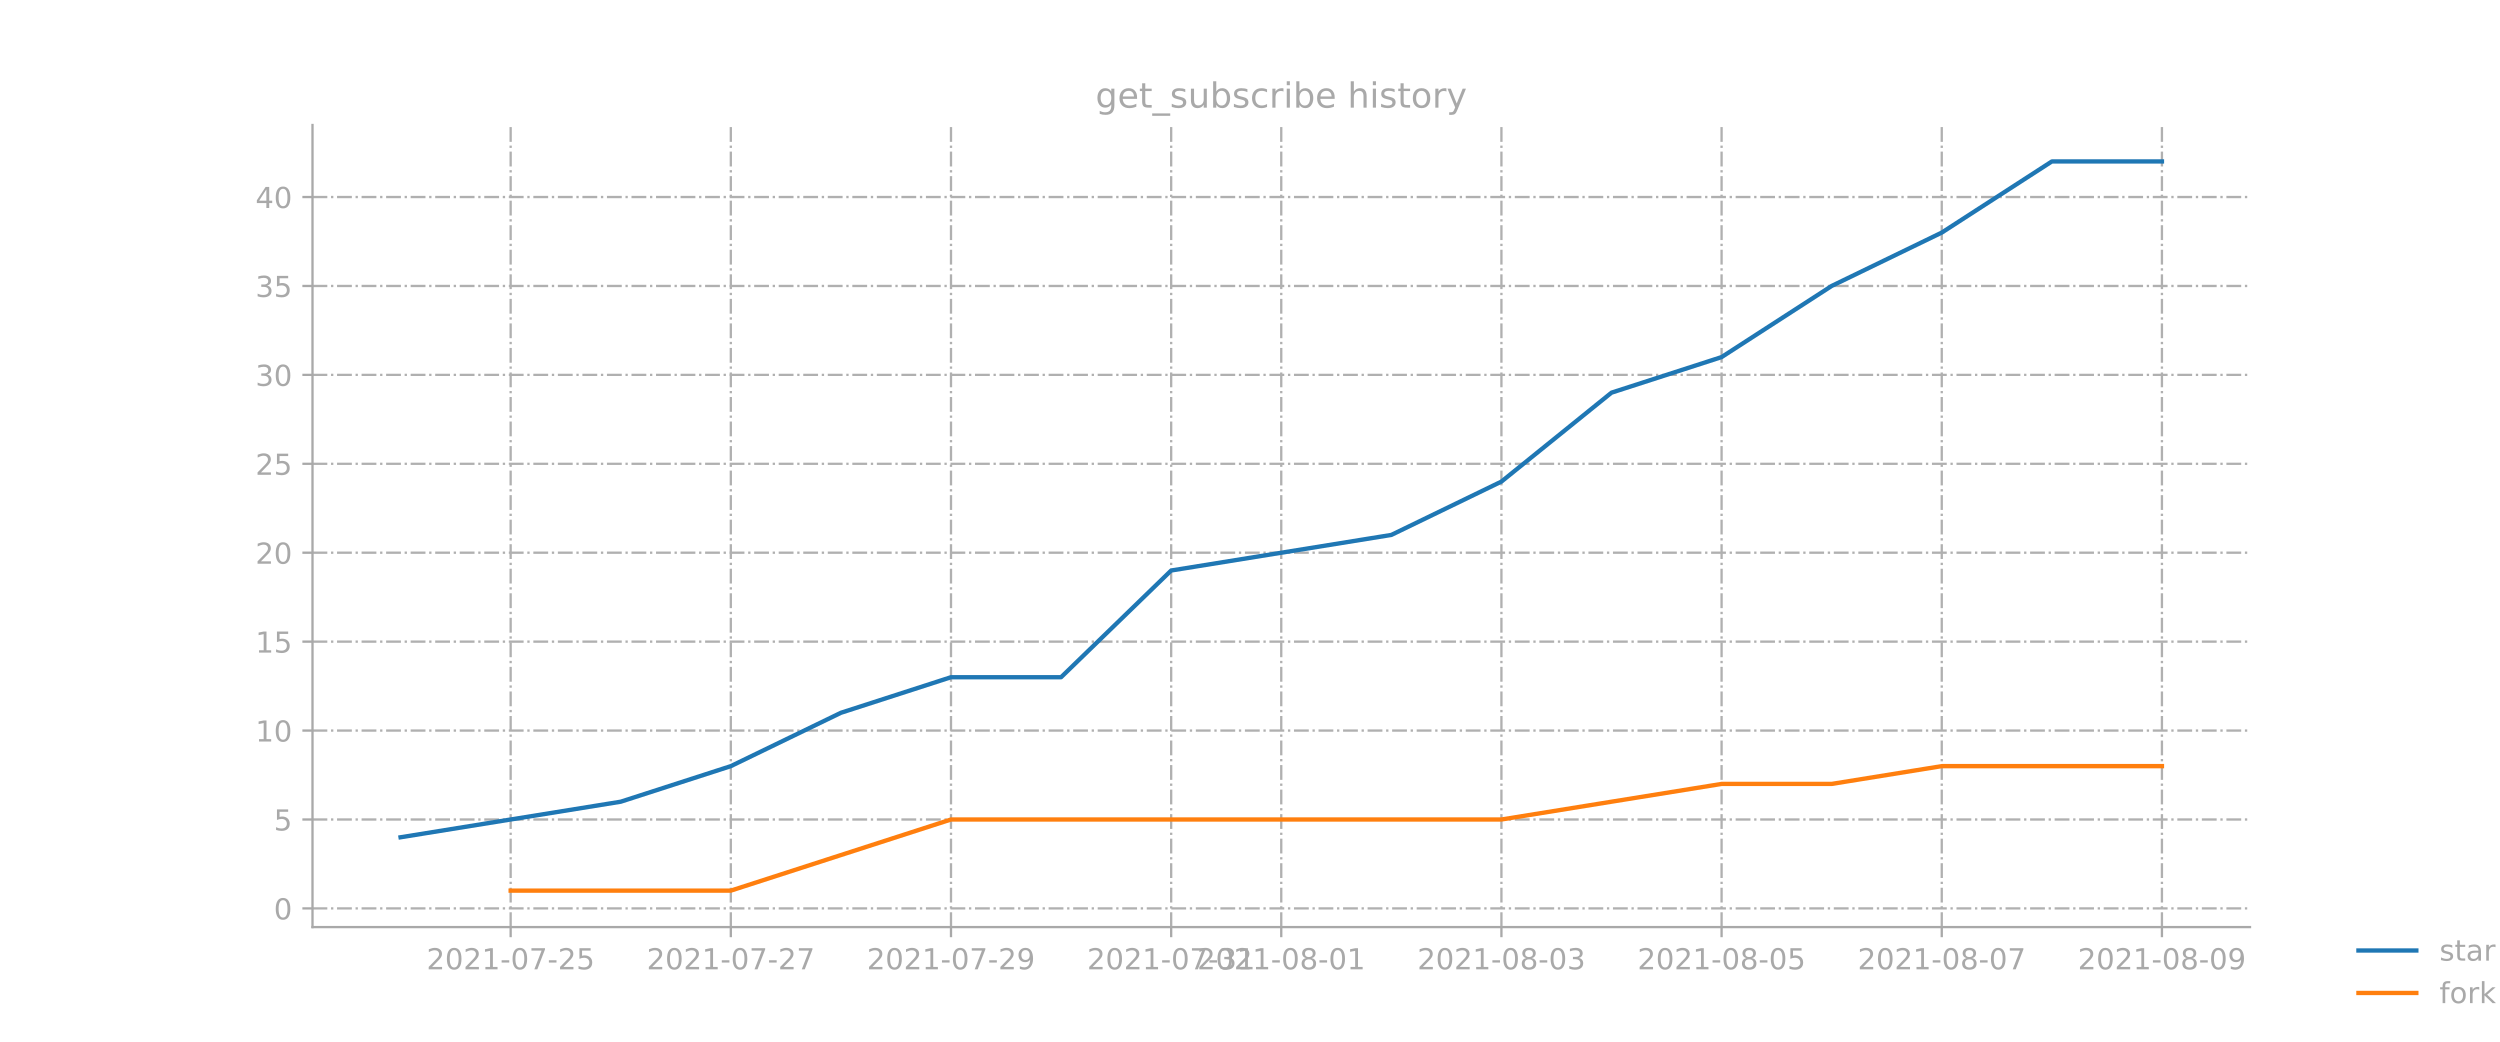
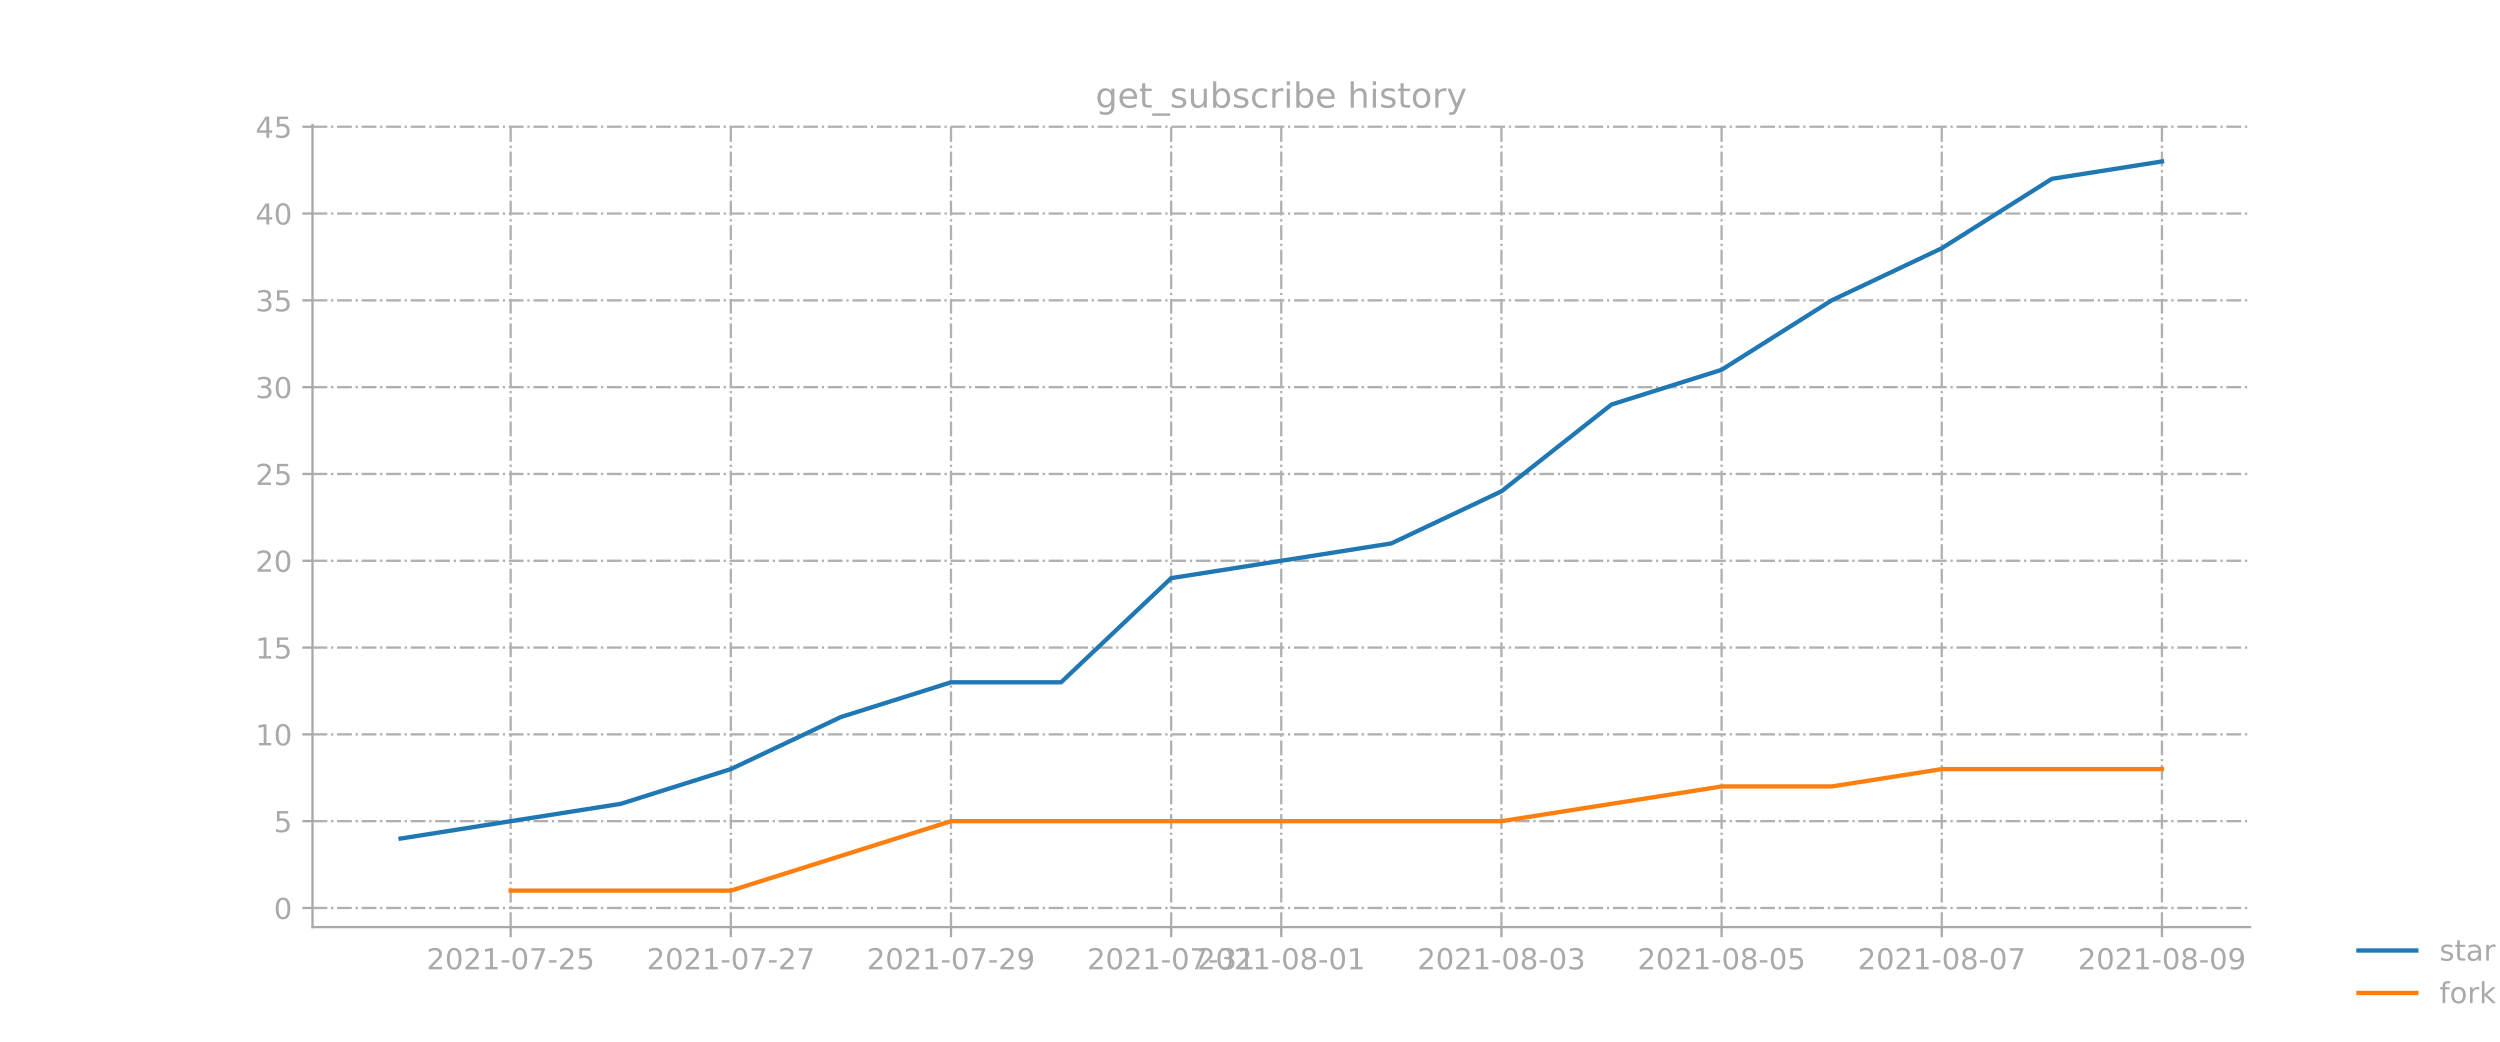
<svg xmlns="http://www.w3.org/2000/svg" xmlns:xlink="http://www.w3.org/1999/xlink" height="360pt" version="1.1" viewBox="0 0 864 360" width="864pt">
  <defs>
    <style type="text/css">*{stroke-linecap:butt;stroke-linejoin:round;}</style>
  </defs>
  <g id="figure_1">
    <g id="patch_1">
      <path d="M 0 360  L 864 360  L 864 0  L 0 0  z " style="fill:none;opacity:0;" />
    </g>
    <g id="axes_1">
      <g id="patch_2">
        <path d="M 108 320.4  L 777.6 320.4  L 777.6 43.2  L 108 43.2  z " style="fill:none;opacity:0;" />
      </g>
      <g id="matplotlib.axis_1">
        <g id="xtick_1">
          <g id="line2d_1">
-             <path clip-path="url(#p48934bc1ae)" d="M 176.482 320.4  L 176.482 43.2  " style="fill:none;stroke:#b0b0b0;stroke-dasharray:5.12,1.28,0.8,1.28;stroke-dashoffset:0;stroke-width:0.8;" />
+             <path clip-path="url(#p1b2b0b045e)" d="M 176.482 320.4  L 176.482 43.2  " style="fill:none;stroke:#b0b0b0;stroke-dasharray:5.12,1.28,0.8,1.28;stroke-dashoffset:0;stroke-width:0.8;" />
          </g>
          <g id="line2d_2">
            <defs>
-               <path d="M 0 0  L 0 3.5  " id="m4a10dcec93" style="stroke:#a9a9a9;stroke-width:0.8;" />
+               <path d="M 0 0  L 0 3.5  " id="m276e87dba4" style="stroke:#a9a9a9;stroke-width:0.8;" />
            </defs>
            <g>
-               <use style="fill:#a9a9a9;stroke:#a9a9a9;stroke-width:0.8;" x="176.482" xlink:href="#m4a10dcec93" y="320.4" />
+               <use style="fill:#a9a9a9;stroke:#a9a9a9;stroke-width:0.8;" x="176.482" xlink:href="#m276e87dba4" y="320.4" />
            </g>
          </g>
          <g id="text_1">
            <g style="fill:#a9a9a9;" transform="translate(147.424 334.9984)scale(0.1 -0.1)">
              <defs>
                <path d="M 1228 531  L 3431 531  L 3431 0  L 469 0  L 469 531  Q 828 903 1448 1529  Q 2069 2156 2228 2338  Q 2531 2678 2651 2914  Q 2772 3150 2772 3378  Q 2772 3750 2511 3984  Q 2250 4219 1831 4219  Q 1534 4219 1204 4116  Q 875 4013 500 3803  L 500 4441  Q 881 4594 1212 4672  Q 1544 4750 1819 4750  Q 2544 4750 2975 4387  Q 3406 4025 3406 3419  Q 3406 3131 3298 2873  Q 3191 2616 2906 2266  Q 2828 2175 2409 1742  Q 1991 1309 1228 531  z " id="DejaVuSans-32" transform="scale(0.015625)" />
                <path d="M 2034 4250  Q 1547 4250 1301 3770  Q 1056 3291 1056 2328  Q 1056 1369 1301 889  Q 1547 409 2034 409  Q 2525 409 2770 889  Q 3016 1369 3016 2328  Q 3016 3291 2770 3770  Q 2525 4250 2034 4250  z M 2034 4750  Q 2819 4750 3233 4129  Q 3647 3509 3647 2328  Q 3647 1150 3233 529  Q 2819 -91 2034 -91  Q 1250 -91 836 529  Q 422 1150 422 2328  Q 422 3509 836 4129  Q 1250 4750 2034 4750  z " id="DejaVuSans-30" transform="scale(0.015625)" />
                <path d="M 794 531  L 1825 531  L 1825 4091  L 703 3866  L 703 4441  L 1819 4666  L 2450 4666  L 2450 531  L 3481 531  L 3481 0  L 794 0  L 794 531  z " id="DejaVuSans-31" transform="scale(0.015625)" />
                <path d="M 313 2009  L 1997 2009  L 1997 1497  L 313 1497  L 313 2009  z " id="DejaVuSans-2d" transform="scale(0.015625)" />
                <path d="M 525 4666  L 3525 4666  L 3525 4397  L 1831 0  L 1172 0  L 2766 4134  L 525 4134  L 525 4666  z " id="DejaVuSans-37" transform="scale(0.015625)" />
                <path d="M 691 4666  L 3169 4666  L 3169 4134  L 1269 4134  L 1269 2991  Q 1406 3038 1543 3061  Q 1681 3084 1819 3084  Q 2600 3084 3056 2656  Q 3513 2228 3513 1497  Q 3513 744 3044 326  Q 2575 -91 1722 -91  Q 1428 -91 1123 -41  Q 819 9 494 109  L 494 744  Q 775 591 1075 516  Q 1375 441 1709 441  Q 2250 441 2565 725  Q 2881 1009 2881 1497  Q 2881 1984 2565 2268  Q 2250 2553 1709 2553  Q 1456 2553 1204 2497  Q 953 2441 691 2322  L 691 4666  z " id="DejaVuSans-35" transform="scale(0.015625)" />
              </defs>
              <use xlink:href="#DejaVuSans-32" />
              <use x="63.623" xlink:href="#DejaVuSans-30" />
              <use x="127.246" xlink:href="#DejaVuSans-32" />
              <use x="190.869" xlink:href="#DejaVuSans-31" />
              <use x="254.492" xlink:href="#DejaVuSans-2d" />
              <use x="290.576" xlink:href="#DejaVuSans-30" />
              <use x="354.199" xlink:href="#DejaVuSans-37" />
              <use x="417.822" xlink:href="#DejaVuSans-2d" />
              <use x="453.906" xlink:href="#DejaVuSans-32" />
              <use x="517.529" xlink:href="#DejaVuSans-35" />
            </g>
          </g>
        </g>
        <g id="xtick_2">
          <g id="line2d_3">
-             <path clip-path="url(#p48934bc1ae)" d="M 252.573 320.4  L 252.573 43.2  " style="fill:none;stroke:#b0b0b0;stroke-dasharray:5.12,1.28,0.8,1.28;stroke-dashoffset:0;stroke-width:0.8;" />
+             <path clip-path="url(#p1b2b0b045e)" d="M 252.573 320.4  L 252.573 43.2  " style="fill:none;stroke:#b0b0b0;stroke-dasharray:5.12,1.28,0.8,1.28;stroke-dashoffset:0;stroke-width:0.8;" />
          </g>
          <g id="line2d_4">
            <g>
-               <use style="fill:#a9a9a9;stroke:#a9a9a9;stroke-width:0.8;" x="252.573" xlink:href="#m4a10dcec93" y="320.4" />
+               <use style="fill:#a9a9a9;stroke:#a9a9a9;stroke-width:0.8;" x="252.573" xlink:href="#m276e87dba4" y="320.4" />
            </g>
          </g>
          <g id="text_2">
            <g style="fill:#a9a9a9;" transform="translate(223.5149 334.9984)scale(0.1 -0.1)">
              <use xlink:href="#DejaVuSans-32" />
              <use x="63.623" xlink:href="#DejaVuSans-30" />
              <use x="127.246" xlink:href="#DejaVuSans-32" />
              <use x="190.869" xlink:href="#DejaVuSans-31" />
              <use x="254.492" xlink:href="#DejaVuSans-2d" />
              <use x="290.576" xlink:href="#DejaVuSans-30" />
              <use x="354.199" xlink:href="#DejaVuSans-37" />
              <use x="417.822" xlink:href="#DejaVuSans-2d" />
              <use x="453.906" xlink:href="#DejaVuSans-32" />
              <use x="517.529" xlink:href="#DejaVuSans-37" />
            </g>
          </g>
        </g>
        <g id="xtick_3">
          <g id="line2d_5">
-             <path clip-path="url(#p48934bc1ae)" d="M 328.664 320.4  L 328.664 43.2  " style="fill:none;stroke:#b0b0b0;stroke-dasharray:5.12,1.28,0.8,1.28;stroke-dashoffset:0;stroke-width:0.8;" />
+             <path clip-path="url(#p1b2b0b045e)" d="M 328.664 320.4  L 328.664 43.2  " style="fill:none;stroke:#b0b0b0;stroke-dasharray:5.12,1.28,0.8,1.28;stroke-dashoffset:0;stroke-width:0.8;" />
          </g>
          <g id="line2d_6">
            <g>
-               <use style="fill:#a9a9a9;stroke:#a9a9a9;stroke-width:0.8;" x="328.664" xlink:href="#m4a10dcec93" y="320.4" />
+               <use style="fill:#a9a9a9;stroke:#a9a9a9;stroke-width:0.8;" x="328.664" xlink:href="#m276e87dba4" y="320.4" />
            </g>
          </g>
          <g id="text_3">
            <g style="fill:#a9a9a9;" transform="translate(299.6058 334.9984)scale(0.1 -0.1)">
              <defs>
                <path d="M 703 97  L 703 672  Q 941 559 1184 500  Q 1428 441 1663 441  Q 2288 441 2617 861  Q 2947 1281 2994 2138  Q 2813 1869 2534 1725  Q 2256 1581 1919 1581  Q 1219 1581 811 2004  Q 403 2428 403 3163  Q 403 3881 828 4315  Q 1253 4750 1959 4750  Q 2769 4750 3195 4129  Q 3622 3509 3622 2328  Q 3622 1225 3098 567  Q 2575 -91 1691 -91  Q 1453 -91 1209 -44  Q 966 3 703 97  z M 1959 2075  Q 2384 2075 2632 2365  Q 2881 2656 2881 3163  Q 2881 3666 2632 3958  Q 2384 4250 1959 4250  Q 1534 4250 1286 3958  Q 1038 3666 1038 3163  Q 1038 2656 1286 2365  Q 1534 2075 1959 2075  z " id="DejaVuSans-39" transform="scale(0.015625)" />
              </defs>
              <use xlink:href="#DejaVuSans-32" />
              <use x="63.623" xlink:href="#DejaVuSans-30" />
              <use x="127.246" xlink:href="#DejaVuSans-32" />
              <use x="190.869" xlink:href="#DejaVuSans-31" />
              <use x="254.492" xlink:href="#DejaVuSans-2d" />
              <use x="290.576" xlink:href="#DejaVuSans-30" />
              <use x="354.199" xlink:href="#DejaVuSans-37" />
              <use x="417.822" xlink:href="#DejaVuSans-2d" />
              <use x="453.906" xlink:href="#DejaVuSans-32" />
              <use x="517.529" xlink:href="#DejaVuSans-39" />
            </g>
          </g>
        </g>
        <g id="xtick_4">
          <g id="line2d_7">
-             <path clip-path="url(#p48934bc1ae)" d="M 404.755 320.4  L 404.755 43.2  " style="fill:none;stroke:#b0b0b0;stroke-dasharray:5.12,1.28,0.8,1.28;stroke-dashoffset:0;stroke-width:0.8;" />
+             <path clip-path="url(#p1b2b0b045e)" d="M 404.755 320.4  L 404.755 43.2  " style="fill:none;stroke:#b0b0b0;stroke-dasharray:5.12,1.28,0.8,1.28;stroke-dashoffset:0;stroke-width:0.8;" />
          </g>
          <g id="line2d_8">
            <g>
-               <use style="fill:#a9a9a9;stroke:#a9a9a9;stroke-width:0.8;" x="404.755" xlink:href="#m4a10dcec93" y="320.4" />
+               <use style="fill:#a9a9a9;stroke:#a9a9a9;stroke-width:0.8;" x="404.755" xlink:href="#m276e87dba4" y="320.4" />
            </g>
          </g>
          <g id="text_4">
            <g style="fill:#a9a9a9;" transform="translate(375.6967 334.9984)scale(0.1 -0.1)">
              <defs>
                <path d="M 2597 2516  Q 3050 2419 3304 2112  Q 3559 1806 3559 1356  Q 3559 666 3084 287  Q 2609 -91 1734 -91  Q 1441 -91 1130 -33  Q 819 25 488 141  L 488 750  Q 750 597 1062 519  Q 1375 441 1716 441  Q 2309 441 2620 675  Q 2931 909 2931 1356  Q 2931 1769 2642 2001  Q 2353 2234 1838 2234  L 1294 2234  L 1294 2753  L 1863 2753  Q 2328 2753 2575 2939  Q 2822 3125 2822 3475  Q 2822 3834 2567 4026  Q 2313 4219 1838 4219  Q 1578 4219 1281 4162  Q 984 4106 628 3988  L 628 4550  Q 988 4650 1302 4700  Q 1616 4750 1894 4750  Q 2613 4750 3031 4423  Q 3450 4097 3450 3541  Q 3450 3153 3228 2886  Q 3006 2619 2597 2516  z " id="DejaVuSans-33" transform="scale(0.015625)" />
              </defs>
              <use xlink:href="#DejaVuSans-32" />
              <use x="63.623" xlink:href="#DejaVuSans-30" />
              <use x="127.246" xlink:href="#DejaVuSans-32" />
              <use x="190.869" xlink:href="#DejaVuSans-31" />
              <use x="254.492" xlink:href="#DejaVuSans-2d" />
              <use x="290.576" xlink:href="#DejaVuSans-30" />
              <use x="354.199" xlink:href="#DejaVuSans-37" />
              <use x="417.822" xlink:href="#DejaVuSans-2d" />
              <use x="453.906" xlink:href="#DejaVuSans-33" />
              <use x="517.529" xlink:href="#DejaVuSans-31" />
            </g>
          </g>
        </g>
        <g id="xtick_5">
          <g id="line2d_9">
-             <path clip-path="url(#p48934bc1ae)" d="M 442.8 320.4  L 442.8 43.2  " style="fill:none;stroke:#b0b0b0;stroke-dasharray:5.12,1.28,0.8,1.28;stroke-dashoffset:0;stroke-width:0.8;" />
+             <path clip-path="url(#p1b2b0b045e)" d="M 442.8 320.4  L 442.8 43.2  " style="fill:none;stroke:#b0b0b0;stroke-dasharray:5.12,1.28,0.8,1.28;stroke-dashoffset:0;stroke-width:0.8;" />
          </g>
          <g id="line2d_10">
            <g>
-               <use style="fill:#a9a9a9;stroke:#a9a9a9;stroke-width:0.8;" x="442.8" xlink:href="#m4a10dcec93" y="320.4" />
+               <use style="fill:#a9a9a9;stroke:#a9a9a9;stroke-width:0.8;" x="442.8" xlink:href="#m276e87dba4" y="320.4" />
            </g>
          </g>
          <g id="text_5">
            <g style="fill:#a9a9a9;" transform="translate(413.7422 334.9984)scale(0.1 -0.1)">
              <defs>
                <path d="M 2034 2216  Q 1584 2216 1326 1975  Q 1069 1734 1069 1313  Q 1069 891 1326 650  Q 1584 409 2034 409  Q 2484 409 2743 651  Q 3003 894 3003 1313  Q 3003 1734 2745 1975  Q 2488 2216 2034 2216  z M 1403 2484  Q 997 2584 770 2862  Q 544 3141 544 3541  Q 544 4100 942 4425  Q 1341 4750 2034 4750  Q 2731 4750 3128 4425  Q 3525 4100 3525 3541  Q 3525 3141 3298 2862  Q 3072 2584 2669 2484  Q 3125 2378 3379 2068  Q 3634 1759 3634 1313  Q 3634 634 3220 271  Q 2806 -91 2034 -91  Q 1263 -91 848 271  Q 434 634 434 1313  Q 434 1759 690 2068  Q 947 2378 1403 2484  z M 1172 3481  Q 1172 3119 1398 2916  Q 1625 2713 2034 2713  Q 2441 2713 2670 2916  Q 2900 3119 2900 3481  Q 2900 3844 2670 4047  Q 2441 4250 2034 4250  Q 1625 4250 1398 4047  Q 1172 3844 1172 3481  z " id="DejaVuSans-38" transform="scale(0.015625)" />
              </defs>
              <use xlink:href="#DejaVuSans-32" />
              <use x="63.623" xlink:href="#DejaVuSans-30" />
              <use x="127.246" xlink:href="#DejaVuSans-32" />
              <use x="190.869" xlink:href="#DejaVuSans-31" />
              <use x="254.492" xlink:href="#DejaVuSans-2d" />
              <use x="290.576" xlink:href="#DejaVuSans-30" />
              <use x="354.199" xlink:href="#DejaVuSans-38" />
              <use x="417.822" xlink:href="#DejaVuSans-2d" />
              <use x="453.906" xlink:href="#DejaVuSans-30" />
              <use x="517.529" xlink:href="#DejaVuSans-31" />
            </g>
          </g>
        </g>
        <g id="xtick_6">
          <g id="line2d_11">
-             <path clip-path="url(#p48934bc1ae)" d="M 518.891 320.4  L 518.891 43.2  " style="fill:none;stroke:#b0b0b0;stroke-dasharray:5.12,1.28,0.8,1.28;stroke-dashoffset:0;stroke-width:0.8;" />
+             <path clip-path="url(#p1b2b0b045e)" d="M 518.891 320.4  L 518.891 43.2  " style="fill:none;stroke:#b0b0b0;stroke-dasharray:5.12,1.28,0.8,1.28;stroke-dashoffset:0;stroke-width:0.8;" />
          </g>
          <g id="line2d_12">
            <g>
-               <use style="fill:#a9a9a9;stroke:#a9a9a9;stroke-width:0.8;" x="518.891" xlink:href="#m4a10dcec93" y="320.4" />
+               <use style="fill:#a9a9a9;stroke:#a9a9a9;stroke-width:0.8;" x="518.891" xlink:href="#m276e87dba4" y="320.4" />
            </g>
          </g>
          <g id="text_6">
            <g style="fill:#a9a9a9;" transform="translate(489.8331 334.9984)scale(0.1 -0.1)">
              <use xlink:href="#DejaVuSans-32" />
              <use x="63.623" xlink:href="#DejaVuSans-30" />
              <use x="127.246" xlink:href="#DejaVuSans-32" />
              <use x="190.869" xlink:href="#DejaVuSans-31" />
              <use x="254.492" xlink:href="#DejaVuSans-2d" />
              <use x="290.576" xlink:href="#DejaVuSans-30" />
              <use x="354.199" xlink:href="#DejaVuSans-38" />
              <use x="417.822" xlink:href="#DejaVuSans-2d" />
              <use x="453.906" xlink:href="#DejaVuSans-30" />
              <use x="517.529" xlink:href="#DejaVuSans-33" />
            </g>
          </g>
        </g>
        <g id="xtick_7">
          <g id="line2d_13">
-             <path clip-path="url(#p48934bc1ae)" d="M 594.982 320.4  L 594.982 43.2  " style="fill:none;stroke:#b0b0b0;stroke-dasharray:5.12,1.28,0.8,1.28;stroke-dashoffset:0;stroke-width:0.8;" />
+             <path clip-path="url(#p1b2b0b045e)" d="M 594.982 320.4  L 594.982 43.2  " style="fill:none;stroke:#b0b0b0;stroke-dasharray:5.12,1.28,0.8,1.28;stroke-dashoffset:0;stroke-width:0.8;" />
          </g>
          <g id="line2d_14">
            <g>
-               <use style="fill:#a9a9a9;stroke:#a9a9a9;stroke-width:0.8;" x="594.982" xlink:href="#m4a10dcec93" y="320.4" />
+               <use style="fill:#a9a9a9;stroke:#a9a9a9;stroke-width:0.8;" x="594.982" xlink:href="#m276e87dba4" y="320.4" />
            </g>
          </g>
          <g id="text_7">
            <g style="fill:#a9a9a9;" transform="translate(565.924 334.9984)scale(0.1 -0.1)">
              <use xlink:href="#DejaVuSans-32" />
              <use x="63.623" xlink:href="#DejaVuSans-30" />
              <use x="127.246" xlink:href="#DejaVuSans-32" />
              <use x="190.869" xlink:href="#DejaVuSans-31" />
              <use x="254.492" xlink:href="#DejaVuSans-2d" />
              <use x="290.576" xlink:href="#DejaVuSans-30" />
              <use x="354.199" xlink:href="#DejaVuSans-38" />
              <use x="417.822" xlink:href="#DejaVuSans-2d" />
              <use x="453.906" xlink:href="#DejaVuSans-30" />
              <use x="517.529" xlink:href="#DejaVuSans-35" />
            </g>
          </g>
        </g>
        <g id="xtick_8">
          <g id="line2d_15">
-             <path clip-path="url(#p48934bc1ae)" d="M 671.073 320.4  L 671.073 43.2  " style="fill:none;stroke:#b0b0b0;stroke-dasharray:5.12,1.28,0.8,1.28;stroke-dashoffset:0;stroke-width:0.8;" />
+             <path clip-path="url(#p1b2b0b045e)" d="M 671.073 320.4  L 671.073 43.2  " style="fill:none;stroke:#b0b0b0;stroke-dasharray:5.12,1.28,0.8,1.28;stroke-dashoffset:0;stroke-width:0.8;" />
          </g>
          <g id="line2d_16">
            <g>
-               <use style="fill:#a9a9a9;stroke:#a9a9a9;stroke-width:0.8;" x="671.073" xlink:href="#m4a10dcec93" y="320.4" />
+               <use style="fill:#a9a9a9;stroke:#a9a9a9;stroke-width:0.8;" x="671.073" xlink:href="#m276e87dba4" y="320.4" />
            </g>
          </g>
          <g id="text_8">
            <g style="fill:#a9a9a9;" transform="translate(642.0149 334.9984)scale(0.1 -0.1)">
              <use xlink:href="#DejaVuSans-32" />
              <use x="63.623" xlink:href="#DejaVuSans-30" />
              <use x="127.246" xlink:href="#DejaVuSans-32" />
              <use x="190.869" xlink:href="#DejaVuSans-31" />
              <use x="254.492" xlink:href="#DejaVuSans-2d" />
              <use x="290.576" xlink:href="#DejaVuSans-30" />
              <use x="354.199" xlink:href="#DejaVuSans-38" />
              <use x="417.822" xlink:href="#DejaVuSans-2d" />
              <use x="453.906" xlink:href="#DejaVuSans-30" />
              <use x="517.529" xlink:href="#DejaVuSans-37" />
            </g>
          </g>
        </g>
        <g id="xtick_9">
          <g id="line2d_17">
-             <path clip-path="url(#p48934bc1ae)" d="M 747.164 320.4  L 747.164 43.2  " style="fill:none;stroke:#b0b0b0;stroke-dasharray:5.12,1.28,0.8,1.28;stroke-dashoffset:0;stroke-width:0.8;" />
+             <path clip-path="url(#p1b2b0b045e)" d="M 747.164 320.4  L 747.164 43.2  " style="fill:none;stroke:#b0b0b0;stroke-dasharray:5.12,1.28,0.8,1.28;stroke-dashoffset:0;stroke-width:0.8;" />
          </g>
          <g id="line2d_18">
            <g>
-               <use style="fill:#a9a9a9;stroke:#a9a9a9;stroke-width:0.8;" x="747.164" xlink:href="#m4a10dcec93" y="320.4" />
+               <use style="fill:#a9a9a9;stroke:#a9a9a9;stroke-width:0.8;" x="747.164" xlink:href="#m276e87dba4" y="320.4" />
            </g>
          </g>
          <g id="text_9">
            <g style="fill:#a9a9a9;" transform="translate(718.1058 334.9984)scale(0.1 -0.1)">
              <use xlink:href="#DejaVuSans-32" />
              <use x="63.623" xlink:href="#DejaVuSans-30" />
              <use x="127.246" xlink:href="#DejaVuSans-32" />
              <use x="190.869" xlink:href="#DejaVuSans-31" />
              <use x="254.492" xlink:href="#DejaVuSans-2d" />
              <use x="290.576" xlink:href="#DejaVuSans-30" />
              <use x="354.199" xlink:href="#DejaVuSans-38" />
              <use x="417.822" xlink:href="#DejaVuSans-2d" />
              <use x="453.906" xlink:href="#DejaVuSans-30" />
              <use x="517.529" xlink:href="#DejaVuSans-39" />
            </g>
          </g>
        </g>
      </g>
      <g id="matplotlib.axis_2">
        <g id="ytick_1">
          <g id="line2d_19">
-             <path clip-path="url(#p48934bc1ae)" d="M 108 313.946  L 777.6 313.946  " style="fill:none;stroke:#b0b0b0;stroke-dasharray:5.12,1.28,0.8,1.28;stroke-dashoffset:0;stroke-width:0.8;" />
+             <path clip-path="url(#p1b2b0b045e)" d="M 108 313.8  L 777.6 313.8  " style="fill:none;stroke:#b0b0b0;stroke-dasharray:5.12,1.28,0.8,1.28;stroke-dashoffset:0;stroke-width:0.8;" />
          </g>
          <g id="line2d_20">
            <defs>
-               <path d="M 0 0  L -3.5 0  " id="mda3bb81dc0" style="stroke:#a9a9a9;stroke-width:0.8;" />
+               <path d="M 0 0  L -3.5 0  " id="mcf3a082f7b" style="stroke:#a9a9a9;stroke-width:0.8;" />
            </defs>
            <g>
-               <use style="fill:#a9a9a9;stroke:#a9a9a9;stroke-width:0.8;" x="108" xlink:href="#mda3bb81dc0" y="313.946" />
+               <use style="fill:#a9a9a9;stroke:#a9a9a9;stroke-width:0.8;" x="108" xlink:href="#mcf3a082f7b" y="313.8" />
            </g>
          </g>
          <g id="text_10">
-             <g style="fill:#a9a9a9;" transform="translate(94.6375 317.7456)scale(0.1 -0.1)">
+             <g style="fill:#a9a9a9;" transform="translate(94.6375 317.5992)scale(0.1 -0.1)">
              <use xlink:href="#DejaVuSans-30" />
            </g>
          </g>
        </g>
        <g id="ytick_2">
          <g id="line2d_21">
-             <path clip-path="url(#p48934bc1ae)" d="M 108 283.215  L 777.6 283.215  " style="fill:none;stroke:#b0b0b0;stroke-dasharray:5.12,1.28,0.8,1.28;stroke-dashoffset:0;stroke-width:0.8;" />
+             <path clip-path="url(#p1b2b0b045e)" d="M 108 283.8  L 777.6 283.8  " style="fill:none;stroke:#b0b0b0;stroke-dasharray:5.12,1.28,0.8,1.28;stroke-dashoffset:0;stroke-width:0.8;" />
          </g>
          <g id="line2d_22">
            <g>
-               <use style="fill:#a9a9a9;stroke:#a9a9a9;stroke-width:0.8;" x="108" xlink:href="#mda3bb81dc0" y="283.215" />
+               <use style="fill:#a9a9a9;stroke:#a9a9a9;stroke-width:0.8;" x="108" xlink:href="#mcf3a082f7b" y="283.8" />
            </g>
          </g>
          <g id="text_11">
-             <g style="fill:#a9a9a9;" transform="translate(94.6375 287.0139)scale(0.1 -0.1)">
+             <g style="fill:#a9a9a9;" transform="translate(94.6375 287.5992)scale(0.1 -0.1)">
              <use xlink:href="#DejaVuSans-35" />
            </g>
          </g>
        </g>
        <g id="ytick_3">
          <g id="line2d_23">
-             <path clip-path="url(#p48934bc1ae)" d="M 108 252.483  L 777.6 252.483  " style="fill:none;stroke:#b0b0b0;stroke-dasharray:5.12,1.28,0.8,1.28;stroke-dashoffset:0;stroke-width:0.8;" />
+             <path clip-path="url(#p1b2b0b045e)" d="M 108 253.8  L 777.6 253.8  " style="fill:none;stroke:#b0b0b0;stroke-dasharray:5.12,1.28,0.8,1.28;stroke-dashoffset:0;stroke-width:0.8;" />
          </g>
          <g id="line2d_24">
            <g>
-               <use style="fill:#a9a9a9;stroke:#a9a9a9;stroke-width:0.8;" x="108" xlink:href="#mda3bb81dc0" y="252.483" />
+               <use style="fill:#a9a9a9;stroke:#a9a9a9;stroke-width:0.8;" x="108" xlink:href="#mcf3a082f7b" y="253.8" />
            </g>
          </g>
          <g id="text_12">
-             <g style="fill:#a9a9a9;" transform="translate(88.275 256.2821)scale(0.1 -0.1)">
+             <g style="fill:#a9a9a9;" transform="translate(88.275 257.5992)scale(0.1 -0.1)">
              <use xlink:href="#DejaVuSans-31" />
              <use x="63.623" xlink:href="#DejaVuSans-30" />
            </g>
          </g>
        </g>
        <g id="ytick_4">
          <g id="line2d_25">
-             <path clip-path="url(#p48934bc1ae)" d="M 108 221.751  L 777.6 221.751  " style="fill:none;stroke:#b0b0b0;stroke-dasharray:5.12,1.28,0.8,1.28;stroke-dashoffset:0;stroke-width:0.8;" />
+             <path clip-path="url(#p1b2b0b045e)" d="M 108 223.8  L 777.6 223.8  " style="fill:none;stroke:#b0b0b0;stroke-dasharray:5.12,1.28,0.8,1.28;stroke-dashoffset:0;stroke-width:0.8;" />
          </g>
          <g id="line2d_26">
            <g>
-               <use style="fill:#a9a9a9;stroke:#a9a9a9;stroke-width:0.8;" x="108" xlink:href="#mda3bb81dc0" y="221.751" />
+               <use style="fill:#a9a9a9;stroke:#a9a9a9;stroke-width:0.8;" x="108" xlink:href="#mcf3a082f7b" y="223.8" />
            </g>
          </g>
          <g id="text_13">
-             <g style="fill:#a9a9a9;" transform="translate(88.275 225.5504)scale(0.1 -0.1)">
+             <g style="fill:#a9a9a9;" transform="translate(88.275 227.5992)scale(0.1 -0.1)">
              <use xlink:href="#DejaVuSans-31" />
              <use x="63.623" xlink:href="#DejaVuSans-35" />
            </g>
          </g>
        </g>
        <g id="ytick_5">
          <g id="line2d_27">
-             <path clip-path="url(#p48934bc1ae)" d="M 108 191.02  L 777.6 191.02  " style="fill:none;stroke:#b0b0b0;stroke-dasharray:5.12,1.28,0.8,1.28;stroke-dashoffset:0;stroke-width:0.8;" />
+             <path clip-path="url(#p1b2b0b045e)" d="M 108 193.8  L 777.6 193.8  " style="fill:none;stroke:#b0b0b0;stroke-dasharray:5.12,1.28,0.8,1.28;stroke-dashoffset:0;stroke-width:0.8;" />
          </g>
          <g id="line2d_28">
            <g>
-               <use style="fill:#a9a9a9;stroke:#a9a9a9;stroke-width:0.8;" x="108" xlink:href="#mda3bb81dc0" y="191.02" />
+               <use style="fill:#a9a9a9;stroke:#a9a9a9;stroke-width:0.8;" x="108" xlink:href="#mcf3a082f7b" y="193.8" />
            </g>
          </g>
          <g id="text_14">
-             <g style="fill:#a9a9a9;" transform="translate(88.275 194.8187)scale(0.1 -0.1)">
+             <g style="fill:#a9a9a9;" transform="translate(88.275 197.5992)scale(0.1 -0.1)">
              <use xlink:href="#DejaVuSans-32" />
              <use x="63.623" xlink:href="#DejaVuSans-30" />
            </g>
          </g>
        </g>
        <g id="ytick_6">
          <g id="line2d_29">
-             <path clip-path="url(#p48934bc1ae)" d="M 108 160.288  L 777.6 160.288  " style="fill:none;stroke:#b0b0b0;stroke-dasharray:5.12,1.28,0.8,1.28;stroke-dashoffset:0;stroke-width:0.8;" />
+             <path clip-path="url(#p1b2b0b045e)" d="M 108 163.8  L 777.6 163.8  " style="fill:none;stroke:#b0b0b0;stroke-dasharray:5.12,1.28,0.8,1.28;stroke-dashoffset:0;stroke-width:0.8;" />
          </g>
          <g id="line2d_30">
            <g>
-               <use style="fill:#a9a9a9;stroke:#a9a9a9;stroke-width:0.8;" x="108" xlink:href="#mda3bb81dc0" y="160.288" />
+               <use style="fill:#a9a9a9;stroke:#a9a9a9;stroke-width:0.8;" x="108" xlink:href="#mcf3a082f7b" y="163.8" />
            </g>
          </g>
          <g id="text_15">
-             <g style="fill:#a9a9a9;" transform="translate(88.275 164.087)scale(0.1 -0.1)">
+             <g style="fill:#a9a9a9;" transform="translate(88.275 167.5992)scale(0.1 -0.1)">
              <use xlink:href="#DejaVuSans-32" />
              <use x="63.623" xlink:href="#DejaVuSans-35" />
            </g>
          </g>
        </g>
        <g id="ytick_7">
          <g id="line2d_31">
-             <path clip-path="url(#p48934bc1ae)" d="M 108 129.556  L 777.6 129.556  " style="fill:none;stroke:#b0b0b0;stroke-dasharray:5.12,1.28,0.8,1.28;stroke-dashoffset:0;stroke-width:0.8;" />
+             <path clip-path="url(#p1b2b0b045e)" d="M 108 133.8  L 777.6 133.8  " style="fill:none;stroke:#b0b0b0;stroke-dasharray:5.12,1.28,0.8,1.28;stroke-dashoffset:0;stroke-width:0.8;" />
          </g>
          <g id="line2d_32">
            <g>
-               <use style="fill:#a9a9a9;stroke:#a9a9a9;stroke-width:0.8;" x="108" xlink:href="#mda3bb81dc0" y="129.556" />
+               <use style="fill:#a9a9a9;stroke:#a9a9a9;stroke-width:0.8;" x="108" xlink:href="#mcf3a082f7b" y="133.8" />
            </g>
          </g>
          <g id="text_16">
-             <g style="fill:#a9a9a9;" transform="translate(88.275 133.3553)scale(0.1 -0.1)">
+             <g style="fill:#a9a9a9;" transform="translate(88.275 137.5992)scale(0.1 -0.1)">
              <use xlink:href="#DejaVuSans-33" />
              <use x="63.623" xlink:href="#DejaVuSans-30" />
            </g>
          </g>
        </g>
        <g id="ytick_8">
          <g id="line2d_33">
-             <path clip-path="url(#p48934bc1ae)" d="M 108 98.824  L 777.6 98.824  " style="fill:none;stroke:#b0b0b0;stroke-dasharray:5.12,1.28,0.8,1.28;stroke-dashoffset:0;stroke-width:0.8;" />
+             <path clip-path="url(#p1b2b0b045e)" d="M 108 103.8  L 777.6 103.8  " style="fill:none;stroke:#b0b0b0;stroke-dasharray:5.12,1.28,0.8,1.28;stroke-dashoffset:0;stroke-width:0.8;" />
          </g>
          <g id="line2d_34">
            <g>
-               <use style="fill:#a9a9a9;stroke:#a9a9a9;stroke-width:0.8;" x="108" xlink:href="#mda3bb81dc0" y="98.824" />
+               <use style="fill:#a9a9a9;stroke:#a9a9a9;stroke-width:0.8;" x="108" xlink:href="#mcf3a082f7b" y="103.8" />
            </g>
          </g>
          <g id="text_17">
-             <g style="fill:#a9a9a9;" transform="translate(88.275 102.6236)scale(0.1 -0.1)">
+             <g style="fill:#a9a9a9;" transform="translate(88.275 107.5992)scale(0.1 -0.1)">
              <use xlink:href="#DejaVuSans-33" />
              <use x="63.623" xlink:href="#DejaVuSans-35" />
            </g>
          </g>
        </g>
        <g id="ytick_9">
          <g id="line2d_35">
-             <path clip-path="url(#p48934bc1ae)" d="M 108 68.093  L 777.6 68.093  " style="fill:none;stroke:#b0b0b0;stroke-dasharray:5.12,1.28,0.8,1.28;stroke-dashoffset:0;stroke-width:0.8;" />
+             <path clip-path="url(#p1b2b0b045e)" d="M 108 73.8  L 777.6 73.8  " style="fill:none;stroke:#b0b0b0;stroke-dasharray:5.12,1.28,0.8,1.28;stroke-dashoffset:0;stroke-width:0.8;" />
          </g>
          <g id="line2d_36">
            <g>
-               <use style="fill:#a9a9a9;stroke:#a9a9a9;stroke-width:0.8;" x="108" xlink:href="#mda3bb81dc0" y="68.093" />
+               <use style="fill:#a9a9a9;stroke:#a9a9a9;stroke-width:0.8;" x="108" xlink:href="#mcf3a082f7b" y="73.8" />
            </g>
          </g>
          <g id="text_18">
-             <g style="fill:#a9a9a9;" transform="translate(88.275 71.8919)scale(0.1 -0.1)">
+             <g style="fill:#a9a9a9;" transform="translate(88.275 77.59922)scale(0.1 -0.1)">
              <defs>
                <path d="M 2419 4116  L 825 1625  L 2419 1625  L 2419 4116  z M 2253 4666  L 3047 4666  L 3047 1625  L 3713 1625  L 3713 1100  L 3047 1100  L 3047 0  L 2419 0  L 2419 1100  L 313 1100  L 313 1709  L 2253 4666  z " id="DejaVuSans-34" transform="scale(0.015625)" />
              </defs>
              <use xlink:href="#DejaVuSans-34" />
              <use x="63.623" xlink:href="#DejaVuSans-30" />
            </g>
          </g>
        </g>
-       </g>
-       <g id="line2d_37">
-         <path clip-path="url(#p48934bc1ae)" d="M 138.436 289.361  L 176.482 283.215  L 214.527 277.068  L 252.573 264.776  L 290.618 246.337  L 328.664 234.044  L 366.709 234.044  L 404.755 197.166  L 442.8 191.02  L 480.845 184.873  L 518.891 166.434  L 556.936 135.702  L 594.982 123.41  L 633.027 98.824  L 671.073 80.385  L 709.118 55.8  L 747.164 55.8  " style="fill:none;stroke:#1f77b4;stroke-linecap:square;stroke-width:1.5;" />
-       </g>
-       <g id="line2d_38">
-         <path clip-path="url(#p48934bc1ae)" d="M 176.482 307.8  L 214.527 307.8  L 252.573 307.8  L 290.618 295.507  L 328.664 283.215  L 366.709 283.215  L 404.755 283.215  L 442.8 283.215  L 480.845 283.215  L 518.891 283.215  L 556.936 277.068  L 594.982 270.922  L 633.027 270.922  L 671.073 264.776  L 709.118 264.776  L 747.164 264.776  " style="fill:none;stroke:#ff7f0e;stroke-linecap:square;stroke-width:1.5;" />
+         <g id="ytick_10">
+           <g id="line2d_37">
+             <path clip-path="url(#p1b2b0b045e)" d="M 108 43.8  L 777.6 43.8  " style="fill:none;stroke:#b0b0b0;stroke-dasharray:5.12,1.28,0.8,1.28;stroke-dashoffset:0;stroke-width:0.8;" />
+           </g>
+           <g id="line2d_38">
+             <g>
+               <use style="fill:#a9a9a9;stroke:#a9a9a9;stroke-width:0.8;" x="108" xlink:href="#mcf3a082f7b" y="43.8" />
+             </g>
+           </g>
+           <g id="text_19">
+             <g style="fill:#a9a9a9;" transform="translate(88.275 47.59922)scale(0.1 -0.1)">
+               <use xlink:href="#DejaVuSans-34" />
+               <use x="63.623" xlink:href="#DejaVuSans-35" />
+             </g>
+           </g>
+         </g>
+       </g>
+       <g id="line2d_39">
+         <path clip-path="url(#p1b2b0b045e)" d="M 138.436 289.8  L 176.482 283.8  L 214.527 277.8  L 252.573 265.8  L 290.618 247.8  L 328.664 235.8  L 366.709 235.8  L 404.755 199.8  L 442.8 193.8  L 480.845 187.8  L 518.891 169.8  L 556.936 139.8  L 594.982 127.8  L 633.027 103.8  L 671.073 85.8  L 709.118 61.8  L 747.164 55.8  " style="fill:none;stroke:#1f77b4;stroke-linecap:square;stroke-width:1.5;" />
+       </g>
+       <g id="line2d_40">
+         <path clip-path="url(#p1b2b0b045e)" d="M 176.482 307.8  L 214.527 307.8  L 252.573 307.8  L 290.618 295.8  L 328.664 283.8  L 366.709 283.8  L 404.755 283.8  L 442.8 283.8  L 480.845 283.8  L 518.891 283.8  L 556.936 277.8  L 594.982 271.8  L 633.027 271.8  L 671.073 265.8  L 709.118 265.8  L 747.164 265.8  " style="fill:none;stroke:#ff7f0e;stroke-linecap:square;stroke-width:1.5;" />
      </g>
      <g id="patch_3">
        <path d="M 108 320.4  L 108 43.2  " style="fill:none;stroke:#a9a9a9;stroke-linecap:square;stroke-linejoin:miter;stroke-width:0.8;" />
      </g>
      <g id="patch_4">
        <path d="M 777.6 320.4  L 777.6 43.2  " style="fill:none;" />
      </g>
      <g id="patch_5">
        <path d="M 108 320.4  L 777.6 320.4  " style="fill:none;stroke:#a9a9a9;stroke-linecap:square;stroke-linejoin:miter;stroke-width:0.8;" />
      </g>
      <g id="patch_6">
        <path d="M 108 43.2  L 777.6 43.2  " style="fill:none;" />
      </g>
-       <g id="text_19">
+       <g id="text_20">
        <g style="fill:#a9a9a9;" transform="translate(378.6075 37.2)scale(0.12 -0.12)">
          <defs>
            <path d="M 2906 1791  Q 2906 2416 2648 2759  Q 2391 3103 1925 3103  Q 1463 3103 1205 2759  Q 947 2416 947 1791  Q 947 1169 1205 825  Q 1463 481 1925 481  Q 2391 481 2648 825  Q 2906 1169 2906 1791  z M 3481 434  Q 3481 -459 3084 -895  Q 2688 -1331 1869 -1331  Q 1566 -1331 1297 -1286  Q 1028 -1241 775 -1147  L 775 -588  Q 1028 -725 1275 -790  Q 1522 -856 1778 -856  Q 2344 -856 2625 -561  Q 2906 -266 2906 331  L 2906 616  Q 2728 306 2450 153  Q 2172 0 1784 0  Q 1141 0 747 490  Q 353 981 353 1791  Q 353 2603 747 3093  Q 1141 3584 1784 3584  Q 2172 3584 2450 3431  Q 2728 3278 2906 2969  L 2906 3500  L 3481 3500  L 3481 434  z " id="DejaVuSans-67" transform="scale(0.015625)" />
            <path d="M 3597 1894  L 3597 1613  L 953 1613  Q 991 1019 1311 708  Q 1631 397 2203 397  Q 2534 397 2845 478  Q 3156 559 3463 722  L 3463 178  Q 3153 47 2828 -22  Q 2503 -91 2169 -91  Q 1331 -91 842 396  Q 353 884 353 1716  Q 353 2575 817 3079  Q 1281 3584 2069 3584  Q 2775 3584 3186 3129  Q 3597 2675 3597 1894  z M 3022 2063  Q 3016 2534 2758 2815  Q 2500 3097 2075 3097  Q 1594 3097 1305 2825  Q 1016 2553 972 2059  L 3022 2063  z " id="DejaVuSans-65" transform="scale(0.015625)" />
            <path d="M 1172 4494  L 1172 3500  L 2356 3500  L 2356 3053  L 1172 3053  L 1172 1153  Q 1172 725 1289 603  Q 1406 481 1766 481  L 2356 481  L 2356 0  L 1766 0  Q 1100 0 847 248  Q 594 497 594 1153  L 594 3053  L 172 3053  L 172 3500  L 594 3500  L 594 4494  L 1172 4494  z " id="DejaVuSans-74" transform="scale(0.015625)" />
            <path d="M 3263 -1063  L 3263 -1509  L -63 -1509  L -63 -1063  L 3263 -1063  z " id="DejaVuSans-5f" transform="scale(0.015625)" />
            <path d="M 2834 3397  L 2834 2853  Q 2591 2978 2328 3040  Q 2066 3103 1784 3103  Q 1356 3103 1142 2972  Q 928 2841 928 2578  Q 928 2378 1081 2264  Q 1234 2150 1697 2047  L 1894 2003  Q 2506 1872 2764 1633  Q 3022 1394 3022 966  Q 3022 478 2636 193  Q 2250 -91 1575 -91  Q 1294 -91 989 -36  Q 684 19 347 128  L 347 722  Q 666 556 975 473  Q 1284 391 1588 391  Q 1994 391 2212 530  Q 2431 669 2431 922  Q 2431 1156 2273 1281  Q 2116 1406 1581 1522  L 1381 1569  Q 847 1681 609 1914  Q 372 2147 372 2553  Q 372 3047 722 3315  Q 1072 3584 1716 3584  Q 2034 3584 2315 3537  Q 2597 3491 2834 3397  z " id="DejaVuSans-73" transform="scale(0.015625)" />
            <path d="M 544 1381  L 544 3500  L 1119 3500  L 1119 1403  Q 1119 906 1312 657  Q 1506 409 1894 409  Q 2359 409 2629 706  Q 2900 1003 2900 1516  L 2900 3500  L 3475 3500  L 3475 0  L 2900 0  L 2900 538  Q 2691 219 2414 64  Q 2138 -91 1772 -91  Q 1169 -91 856 284  Q 544 659 544 1381  z M 1991 3584  L 1991 3584  z " id="DejaVuSans-75" transform="scale(0.015625)" />
            <path d="M 3116 1747  Q 3116 2381 2855 2742  Q 2594 3103 2138 3103  Q 1681 3103 1420 2742  Q 1159 2381 1159 1747  Q 1159 1113 1420 752  Q 1681 391 2138 391  Q 2594 391 2855 752  Q 3116 1113 3116 1747  z M 1159 2969  Q 1341 3281 1617 3432  Q 1894 3584 2278 3584  Q 2916 3584 3314 3078  Q 3713 2572 3713 1747  Q 3713 922 3314 415  Q 2916 -91 2278 -91  Q 1894 -91 1617 61  Q 1341 213 1159 525  L 1159 0  L 581 0  L 581 4863  L 1159 4863  L 1159 2969  z " id="DejaVuSans-62" transform="scale(0.015625)" />
            <path d="M 3122 3366  L 3122 2828  Q 2878 2963 2633 3030  Q 2388 3097 2138 3097  Q 1578 3097 1268 2742  Q 959 2388 959 1747  Q 959 1106 1268 751  Q 1578 397 2138 397  Q 2388 397 2633 464  Q 2878 531 3122 666  L 3122 134  Q 2881 22 2623 -34  Q 2366 -91 2075 -91  Q 1284 -91 818 406  Q 353 903 353 1747  Q 353 2603 823 3093  Q 1294 3584 2113 3584  Q 2378 3584 2631 3529  Q 2884 3475 3122 3366  z " id="DejaVuSans-63" transform="scale(0.015625)" />
            <path d="M 2631 2963  Q 2534 3019 2420 3045  Q 2306 3072 2169 3072  Q 1681 3072 1420 2755  Q 1159 2438 1159 1844  L 1159 0  L 581 0  L 581 3500  L 1159 3500  L 1159 2956  Q 1341 3275 1631 3429  Q 1922 3584 2338 3584  Q 2397 3584 2469 3576  Q 2541 3569 2628 3553  L 2631 2963  z " id="DejaVuSans-72" transform="scale(0.015625)" />
            <path d="M 603 3500  L 1178 3500  L 1178 0  L 603 0  L 603 3500  z M 603 4863  L 1178 4863  L 1178 4134  L 603 4134  L 603 4863  z " id="DejaVuSans-69" transform="scale(0.015625)" />
            <path id="DejaVuSans-20" transform="scale(0.015625)" />
            <path d="M 3513 2113  L 3513 0  L 2938 0  L 2938 2094  Q 2938 2591 2744 2837  Q 2550 3084 2163 3084  Q 1697 3084 1428 2787  Q 1159 2491 1159 1978  L 1159 0  L 581 0  L 581 4863  L 1159 4863  L 1159 2956  Q 1366 3272 1645 3428  Q 1925 3584 2291 3584  Q 2894 3584 3203 3211  Q 3513 2838 3513 2113  z " id="DejaVuSans-68" transform="scale(0.015625)" />
            <path d="M 1959 3097  Q 1497 3097 1228 2736  Q 959 2375 959 1747  Q 959 1119 1226 758  Q 1494 397 1959 397  Q 2419 397 2687 759  Q 2956 1122 2956 1747  Q 2956 2369 2687 2733  Q 2419 3097 1959 3097  z M 1959 3584  Q 2709 3584 3137 3096  Q 3566 2609 3566 1747  Q 3566 888 3137 398  Q 2709 -91 1959 -91  Q 1206 -91 779 398  Q 353 888 353 1747  Q 353 2609 779 3096  Q 1206 3584 1959 3584  z " id="DejaVuSans-6f" transform="scale(0.015625)" />
            <path d="M 2059 -325  Q 1816 -950 1584 -1140  Q 1353 -1331 966 -1331  L 506 -1331  L 506 -850  L 844 -850  Q 1081 -850 1212 -737  Q 1344 -625 1503 -206  L 1606 56  L 191 3500  L 800 3500  L 1894 763  L 2988 3500  L 3597 3500  L 2059 -325  z " id="DejaVuSans-79" transform="scale(0.015625)" />
          </defs>
          <use xlink:href="#DejaVuSans-67" />
          <use x="63.477" xlink:href="#DejaVuSans-65" />
          <use x="125" xlink:href="#DejaVuSans-74" />
          <use x="164.209" xlink:href="#DejaVuSans-5f" />
          <use x="214.209" xlink:href="#DejaVuSans-73" />
          <use x="266.309" xlink:href="#DejaVuSans-75" />
          <use x="329.688" xlink:href="#DejaVuSans-62" />
          <use x="393.164" xlink:href="#DejaVuSans-73" />
          <use x="445.264" xlink:href="#DejaVuSans-63" />
          <use x="500.244" xlink:href="#DejaVuSans-72" />
          <use x="541.357" xlink:href="#DejaVuSans-69" />
          <use x="569.141" xlink:href="#DejaVuSans-62" />
          <use x="632.617" xlink:href="#DejaVuSans-65" />
          <use x="694.141" xlink:href="#DejaVuSans-20" />
          <use x="725.928" xlink:href="#DejaVuSans-68" />
          <use x="789.307" xlink:href="#DejaVuSans-69" />
          <use x="817.09" xlink:href="#DejaVuSans-73" />
          <use x="869.189" xlink:href="#DejaVuSans-74" />
          <use x="908.398" xlink:href="#DejaVuSans-6f" />
          <use x="969.58" xlink:href="#DejaVuSans-72" />
          <use x="1010.693" xlink:href="#DejaVuSans-79" />
        </g>
      </g>
      <g id="legend_1">
-         <g id="line2d_39">
+         <g id="line2d_41">
          <path d="M 815.08 328.498  L 835.08 328.498  " style="fill:none;stroke:#1f77b4;stroke-linecap:square;stroke-width:1.5;" />
        </g>
-         <g id="line2d_40" />
-         <g id="text_20">
+         <g id="line2d_42" />
+         <g id="text_21">
          <g style="fill:#a9a9a9;" transform="translate(843.08 331.9984)scale(0.1 -0.1)">
            <defs>
              <path d="M 2194 1759  Q 1497 1759 1228 1600  Q 959 1441 959 1056  Q 959 750 1161 570  Q 1363 391 1709 391  Q 2188 391 2477 730  Q 2766 1069 2766 1631  L 2766 1759  L 2194 1759  z M 3341 1997  L 3341 0  L 2766 0  L 2766 531  Q 2569 213 2275 61  Q 1981 -91 1556 -91  Q 1019 -91 701 211  Q 384 513 384 1019  Q 384 1609 779 1909  Q 1175 2209 1959 2209  L 2766 2209  L 2766 2266  Q 2766 2663 2505 2880  Q 2244 3097 1772 3097  Q 1472 3097 1187 3025  Q 903 2953 641 2809  L 641 3341  Q 956 3463 1253 3523  Q 1550 3584 1831 3584  Q 2591 3584 2966 3190  Q 3341 2797 3341 1997  z " id="DejaVuSans-61" transform="scale(0.015625)" />
            </defs>
            <use xlink:href="#DejaVuSans-73" />
            <use x="52.1" xlink:href="#DejaVuSans-74" />
            <use x="91.309" xlink:href="#DejaVuSans-61" />
            <use x="152.588" xlink:href="#DejaVuSans-72" />
          </g>
        </g>
-         <g id="line2d_41">
+         <g id="line2d_43">
          <path d="M 815.08 343.177  L 835.08 343.177  " style="fill:none;stroke:#ff7f0e;stroke-linecap:square;stroke-width:1.5;" />
        </g>
-         <g id="line2d_42" />
-         <g id="text_21">
+         <g id="line2d_44" />
+         <g id="text_22">
          <g style="fill:#a9a9a9;" transform="translate(843.08 346.6766)scale(0.1 -0.1)">
            <defs>
              <path d="M 2375 4863  L 2375 4384  L 1825 4384  Q 1516 4384 1395 4259  Q 1275 4134 1275 3809  L 1275 3500  L 2222 3500  L 2222 3053  L 1275 3053  L 1275 0  L 697 0  L 697 3053  L 147 3053  L 147 3500  L 697 3500  L 697 3744  Q 697 4328 969 4595  Q 1241 4863 1831 4863  L 2375 4863  z " id="DejaVuSans-66" transform="scale(0.015625)" />
              <path d="M 581 4863  L 1159 4863  L 1159 1991  L 2875 3500  L 3609 3500  L 1753 1863  L 3688 0  L 2938 0  L 1159 1709  L 1159 0  L 581 0  L 581 4863  z " id="DejaVuSans-6b" transform="scale(0.015625)" />
            </defs>
            <use xlink:href="#DejaVuSans-66" />
            <use x="35.205" xlink:href="#DejaVuSans-6f" />
            <use x="96.387" xlink:href="#DejaVuSans-72" />
            <use x="137.5" xlink:href="#DejaVuSans-6b" />
          </g>
        </g>
      </g>
    </g>
  </g>
  <defs>
-     <clipPath id="p48934bc1ae">
+     <clipPath id="p1b2b0b045e">
      <rect height="277.2" width="669.6" x="108" y="43.2" />
    </clipPath>
  </defs>
</svg>
